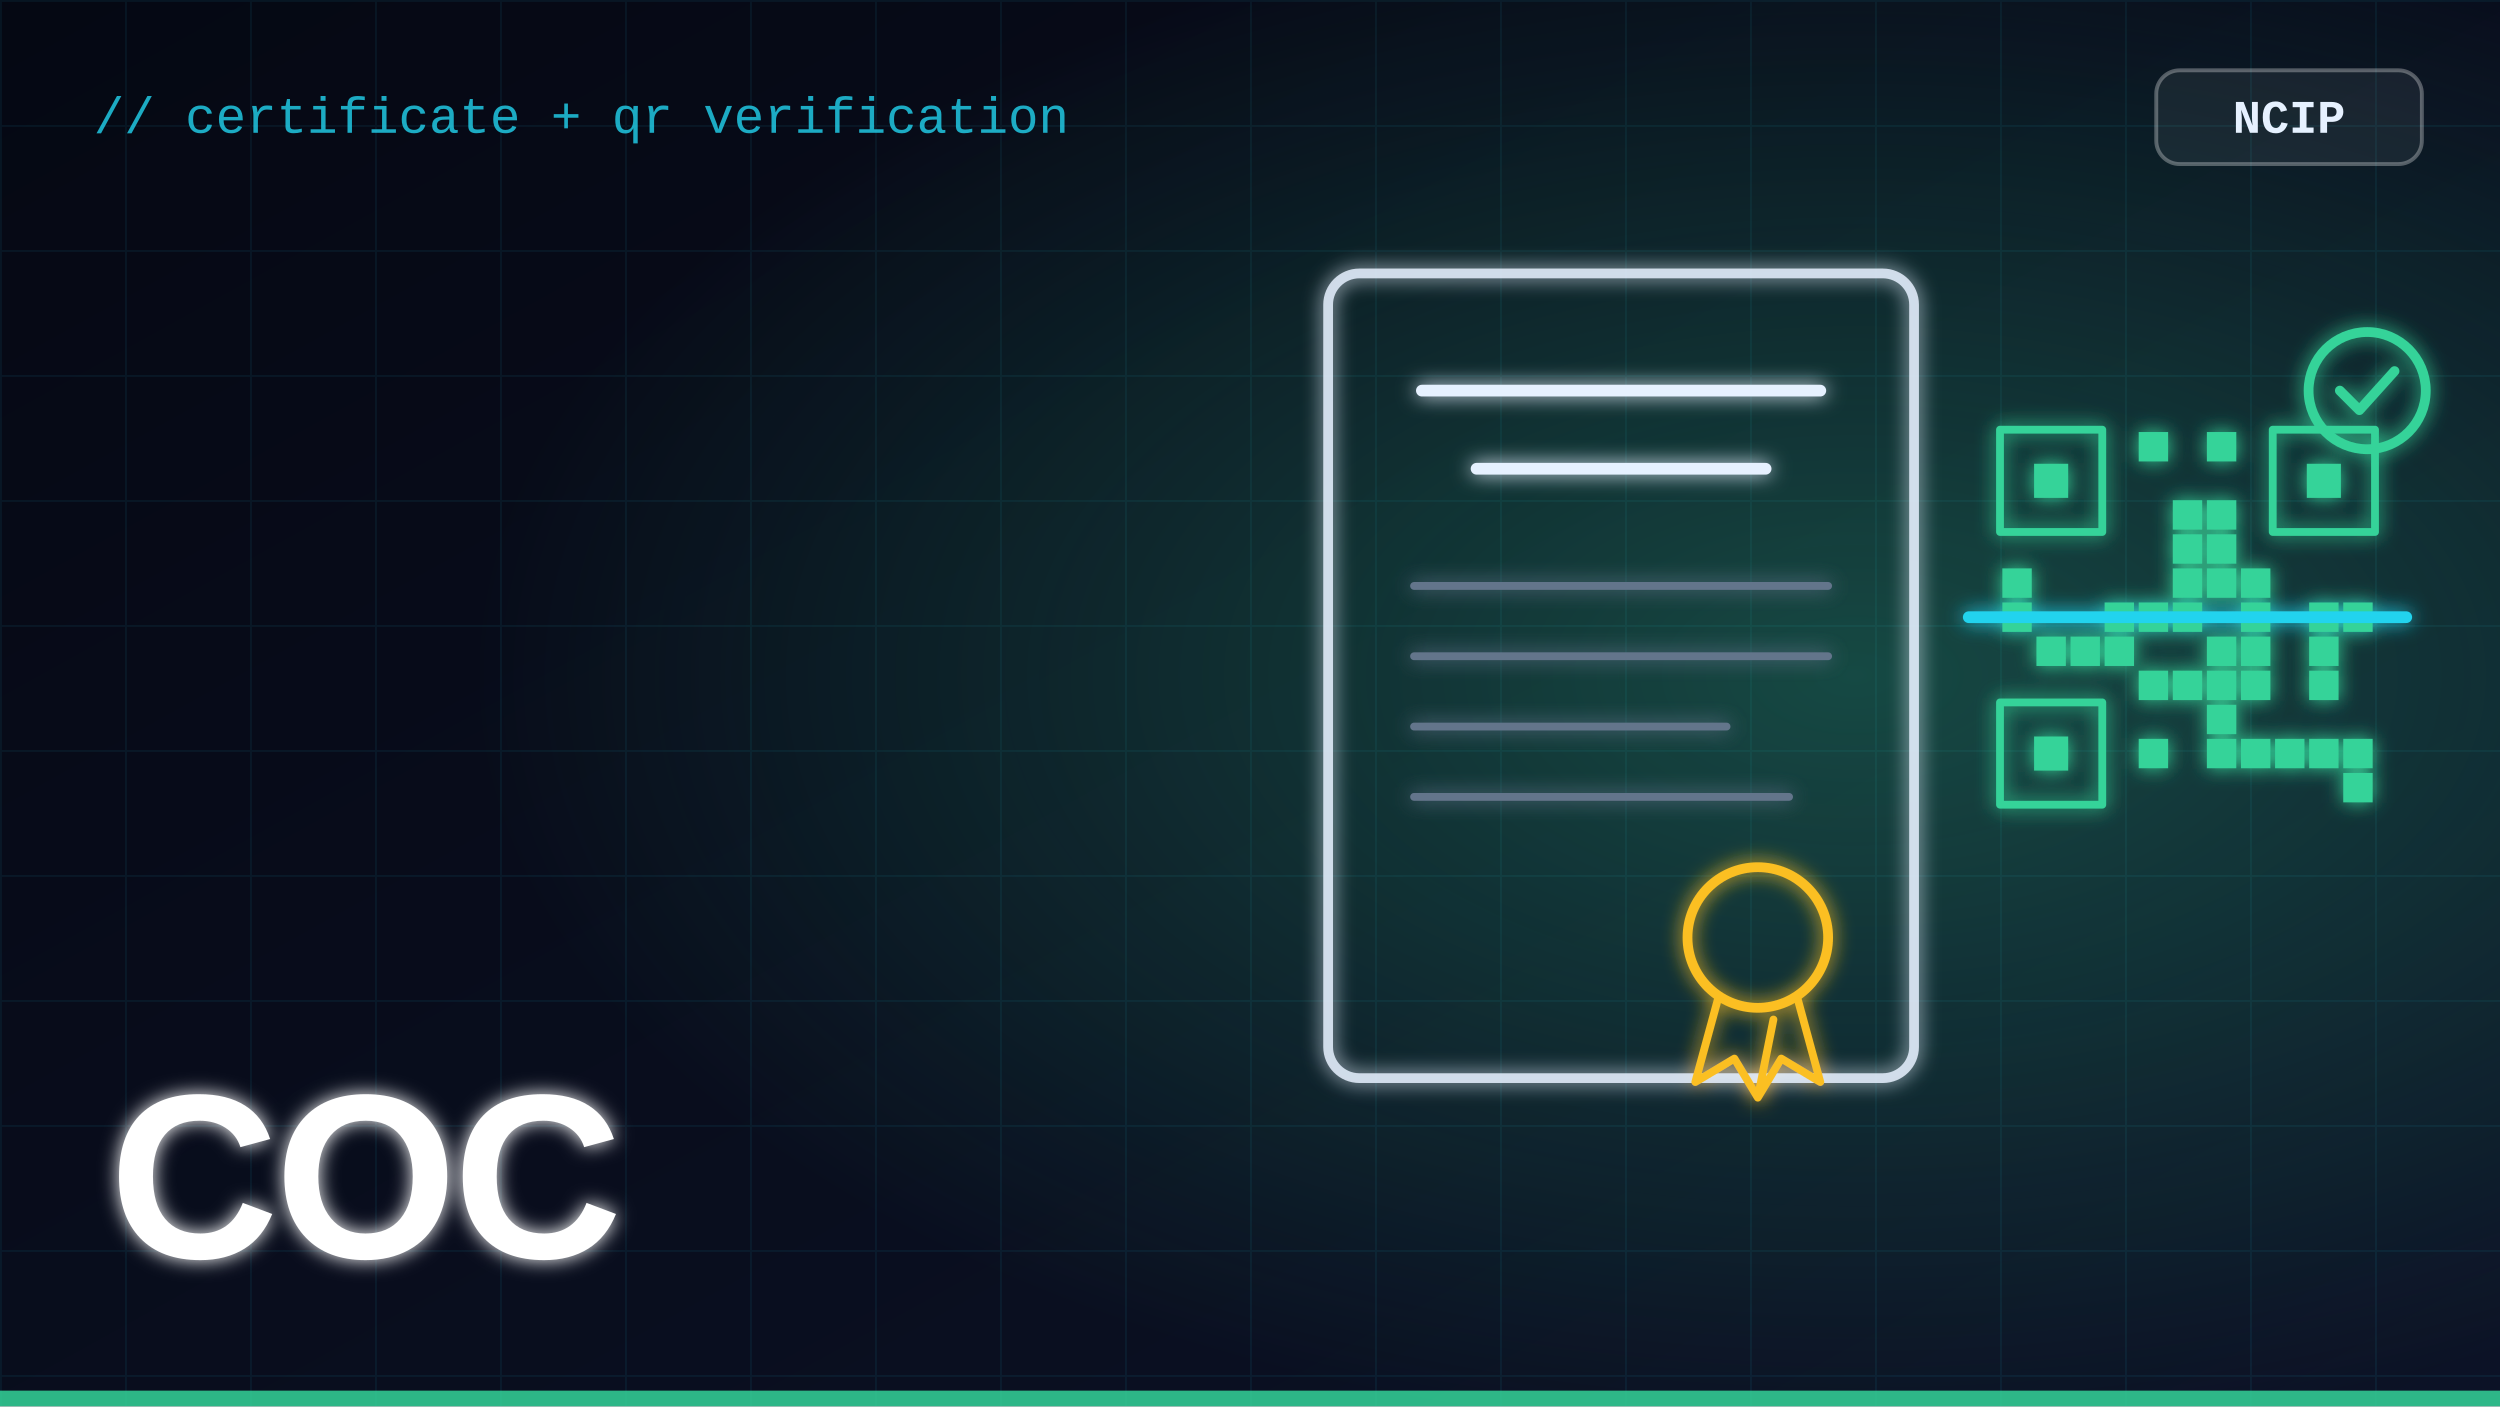
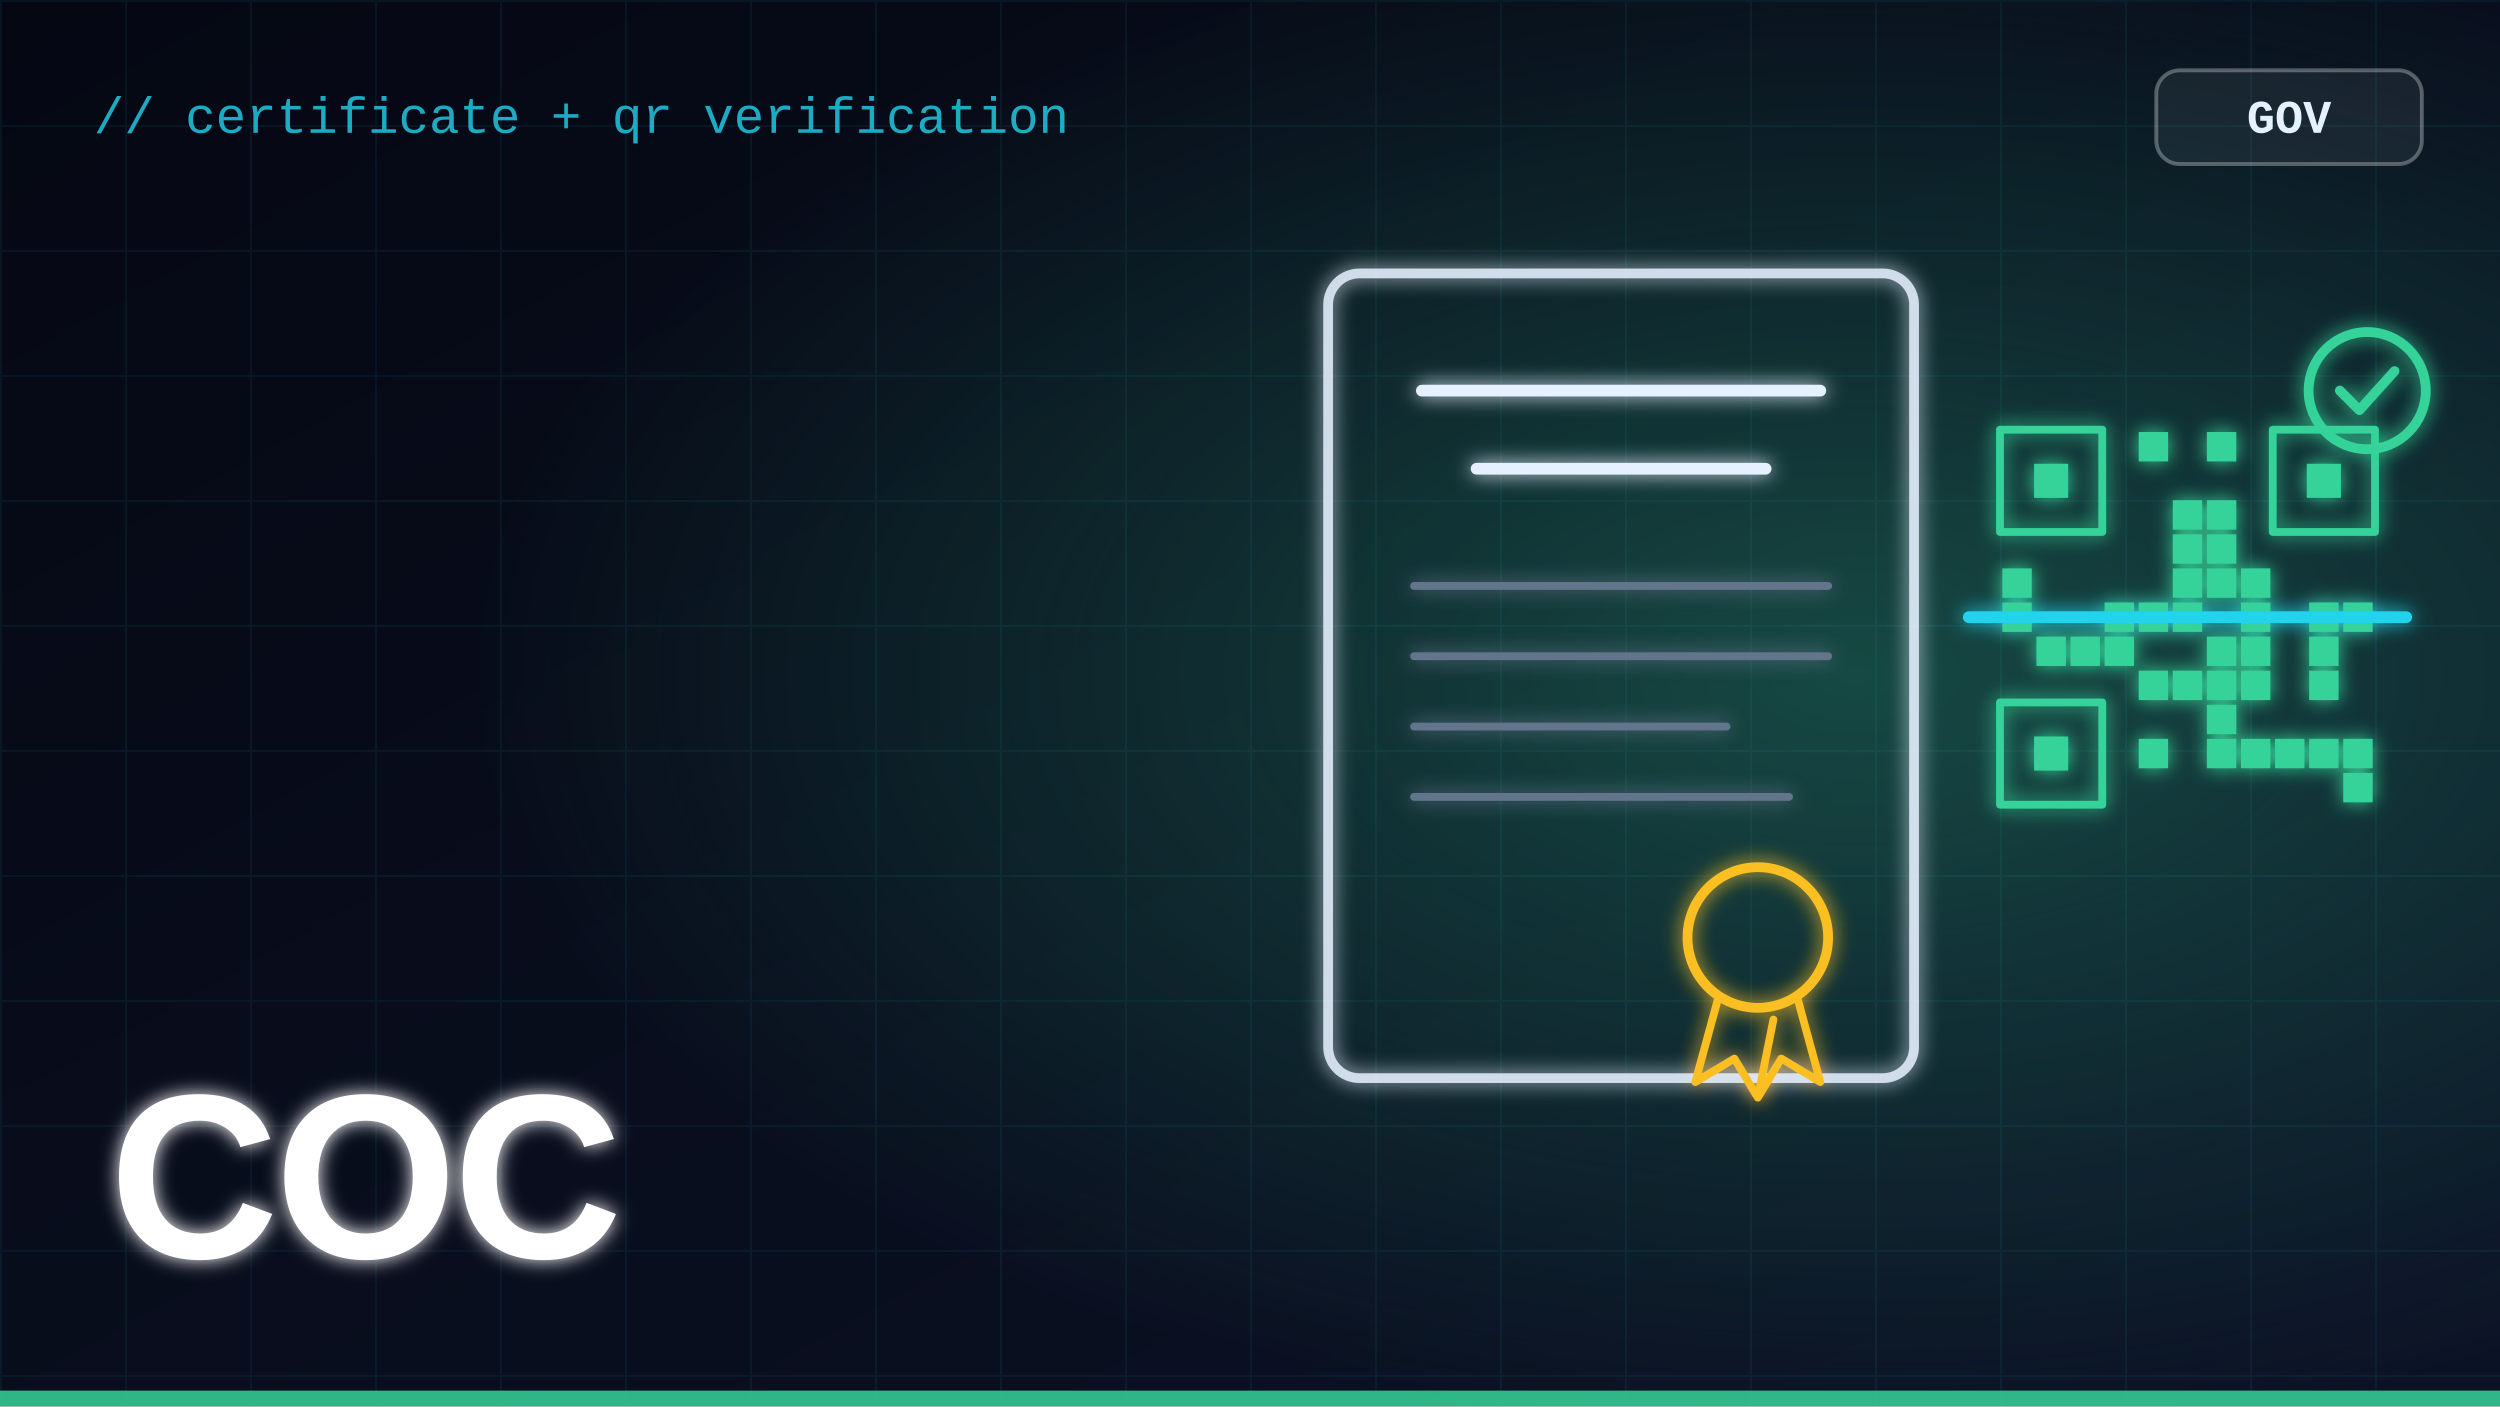
<svg xmlns="http://www.w3.org/2000/svg" viewBox="0 0 640 360" width="640" height="360">
  <defs>
    <linearGradient id="bg" x1="0" y1="0" x2="1" y2="1">
      <stop offset="0" stop-color="#050813" />
      <stop offset="1" stop-color="#0c1226" />
    </linearGradient>
    <radialGradient id="glow" cx="0.74" cy="0.48" r="0.55">
      <stop offset="0" stop-color="#34d399" stop-opacity="0.30" />
      <stop offset="1" stop-color="#34d399" stop-opacity="0" />
    </radialGradient>
    <pattern id="grid" width="32" height="32" patternUnits="userSpaceOnUse">
      <path d="M32 0H0V32" fill="none" stroke="#22d3ee" stroke-opacity="0.07" />
    </pattern>
    <filter id="neon" x="-30%" y="-30%" width="160%" height="160%">
      <feGaussianBlur stdDeviation="2.4" result="b" />
      <feMerge>
        <feMergeNode in="b" />
        <feMergeNode in="SourceGraphic" />
      </feMerge>
    </filter>
  </defs>
  <rect width="640" height="360" fill="url(#bg)" />
  <rect width="640" height="360" fill="url(#grid)" />
  <rect width="640" height="360" fill="url(#glow)" />
  <g filter="url(#neon)" fill="none" stroke-width="2.5" stroke-linecap="round" stroke-linejoin="round">
    <rect x="340" y="70" width="150" height="206" rx="8" stroke="#e6f1ff" stroke-opacity=".85" />
    <path d="M364 100h102M378 120h74" stroke="#e6f1ff" stroke-width="3" />
    <path d="M362 150h106M362 168h106M362 186h80M362 204h96" stroke="#64748b" stroke-width="2" />
    <circle cx="450" cy="240" r="18" stroke="#fbbf24" />
    <path d="M440 255l-6 22 10-6 6 10 4-20M460 255l6 22-10-6-6 10" stroke="#fbbf24" stroke-width="2" />
    <rect x="512" y="110" width="26.182" height="26.182" stroke="#34d399" stroke-width="2" />
    <rect x="520.727" y="118.727" width="8.727" height="8.727" fill="#34d399" stroke="none" />
    <rect x="581.818" y="110" width="26.182" height="26.182" stroke="#34d399" stroke-width="2" />
    <rect x="590.545" y="118.727" width="8.727" height="8.727" fill="#34d399" stroke="none" />
    <rect x="512" y="179.818" width="26.182" height="26.182" stroke="#34d399" stroke-width="2" />
    <rect x="520.727" y="188.545" width="8.727" height="8.727" fill="#34d399" stroke="none" />
    <rect x="512.6" y="145.509" width="7.527" height="7.527" fill="#34d399" stroke="none" />
    <rect x="512.6" y="154.236" width="7.527" height="7.527" fill="#34d399" stroke="none" />
    <rect x="521.327" y="162.964" width="7.527" height="7.527" fill="#34d399" stroke="none" />
    <rect x="530.055" y="162.964" width="7.527" height="7.527" fill="#34d399" stroke="none" />
    <rect x="538.782" y="154.236" width="7.527" height="7.527" fill="#34d399" stroke="none" />
    <rect x="538.782" y="162.964" width="7.527" height="7.527" fill="#34d399" stroke="none" />
    <rect x="547.509" y="110.6" width="7.527" height="7.527" fill="#34d399" stroke="none" />
    <rect x="547.509" y="154.236" width="7.527" height="7.527" fill="#34d399" stroke="none" />
    <rect x="547.509" y="171.691" width="7.527" height="7.527" fill="#34d399" stroke="none" />
    <rect x="547.509" y="189.145" width="7.527" height="7.527" fill="#34d399" stroke="none" />
    <rect x="556.236" y="128.055" width="7.527" height="7.527" fill="#34d399" stroke="none" />
    <rect x="556.236" y="136.782" width="7.527" height="7.527" fill="#34d399" stroke="none" />
    <rect x="556.236" y="145.509" width="7.527" height="7.527" fill="#34d399" stroke="none" />
    <rect x="556.236" y="154.236" width="7.527" height="7.527" fill="#34d399" stroke="none" />
    <rect x="556.236" y="171.691" width="7.527" height="7.527" fill="#34d399" stroke="none" />
    <rect x="564.964" y="110.6" width="7.527" height="7.527" fill="#34d399" stroke="none" />
    <rect x="564.964" y="128.055" width="7.527" height="7.527" fill="#34d399" stroke="none" />
    <rect x="564.964" y="136.782" width="7.527" height="7.527" fill="#34d399" stroke="none" />
    <rect x="564.964" y="145.509" width="7.527" height="7.527" fill="#34d399" stroke="none" />
    <rect x="564.964" y="162.964" width="7.527" height="7.527" fill="#34d399" stroke="none" />
    <rect x="564.964" y="171.691" width="7.527" height="7.527" fill="#34d399" stroke="none" />
    <rect x="564.964" y="180.418" width="7.527" height="7.527" fill="#34d399" stroke="none" />
    <rect x="564.964" y="189.145" width="7.527" height="7.527" fill="#34d399" stroke="none" />
    <rect x="573.691" y="145.509" width="7.527" height="7.527" fill="#34d399" stroke="none" />
    <rect x="573.691" y="154.236" width="7.527" height="7.527" fill="#34d399" stroke="none" />
    <rect x="573.691" y="162.964" width="7.527" height="7.527" fill="#34d399" stroke="none" />
    <rect x="573.691" y="171.691" width="7.527" height="7.527" fill="#34d399" stroke="none" />
    <rect x="573.691" y="189.145" width="7.527" height="7.527" fill="#34d399" stroke="none" />
    <rect x="582.418" y="189.145" width="7.527" height="7.527" fill="#34d399" stroke="none" />
    <rect x="591.145" y="154.236" width="7.527" height="7.527" fill="#34d399" stroke="none" />
    <rect x="591.145" y="162.964" width="7.527" height="7.527" fill="#34d399" stroke="none" />
    <rect x="591.145" y="171.691" width="7.527" height="7.527" fill="#34d399" stroke="none" />
    <rect x="591.145" y="189.145" width="7.527" height="7.527" fill="#34d399" stroke="none" />
    <rect x="599.873" y="154.236" width="7.527" height="7.527" fill="#34d399" stroke="none" />
    <rect x="599.873" y="189.145" width="7.527" height="7.527" fill="#34d399" stroke="none" />
    <rect x="599.873" y="197.873" width="7.527" height="7.527" fill="#34d399" stroke="none" />
    <path d="M504 158h112" stroke="#22d3ee" stroke-width="3" />
    <circle cx="606" cy="100" r="15" stroke="#34d399" />
    <path d="M599 100l5 5 9-10" stroke="#34d399" />
  </g>
  <text x="24" y="34" font-family="Consolas,'Courier New',monospace" font-size="13" font-weight="400" fill="#22d3ee" fill-opacity="0.8" text-anchor="start">// certificate + qr verification</text>
  <rect x="552" y="18" width="68" height="24" rx="6" fill="#ffffff" fill-opacity=".06" stroke="#ffffff" stroke-opacity=".3" />
-   <text x="586" y="34" font-family="Consolas,'Courier New',monospace" font-size="12" font-weight="700" fill="#e6f1ff" fill-opacity="1" text-anchor="middle">NCIP</text>
+   <text x="586" y="34" font-family="Consolas,'Courier New',monospace" font-size="12" font-weight="700" fill="#e6f1ff" fill-opacity="1" text-anchor="middle">GOV</text>
  <text x="28" y="322" font-family="'Segoe UI','Helvetica Neue',Arial,sans-serif" font-size="60" font-weight="800" fill="#ffffff" filter="url(#neon)" letter-spacing="-1">COC</text>
  <rect x="0" y="356" width="640" height="4" fill="#34d399" fill-opacity="0.85" />
</svg>
